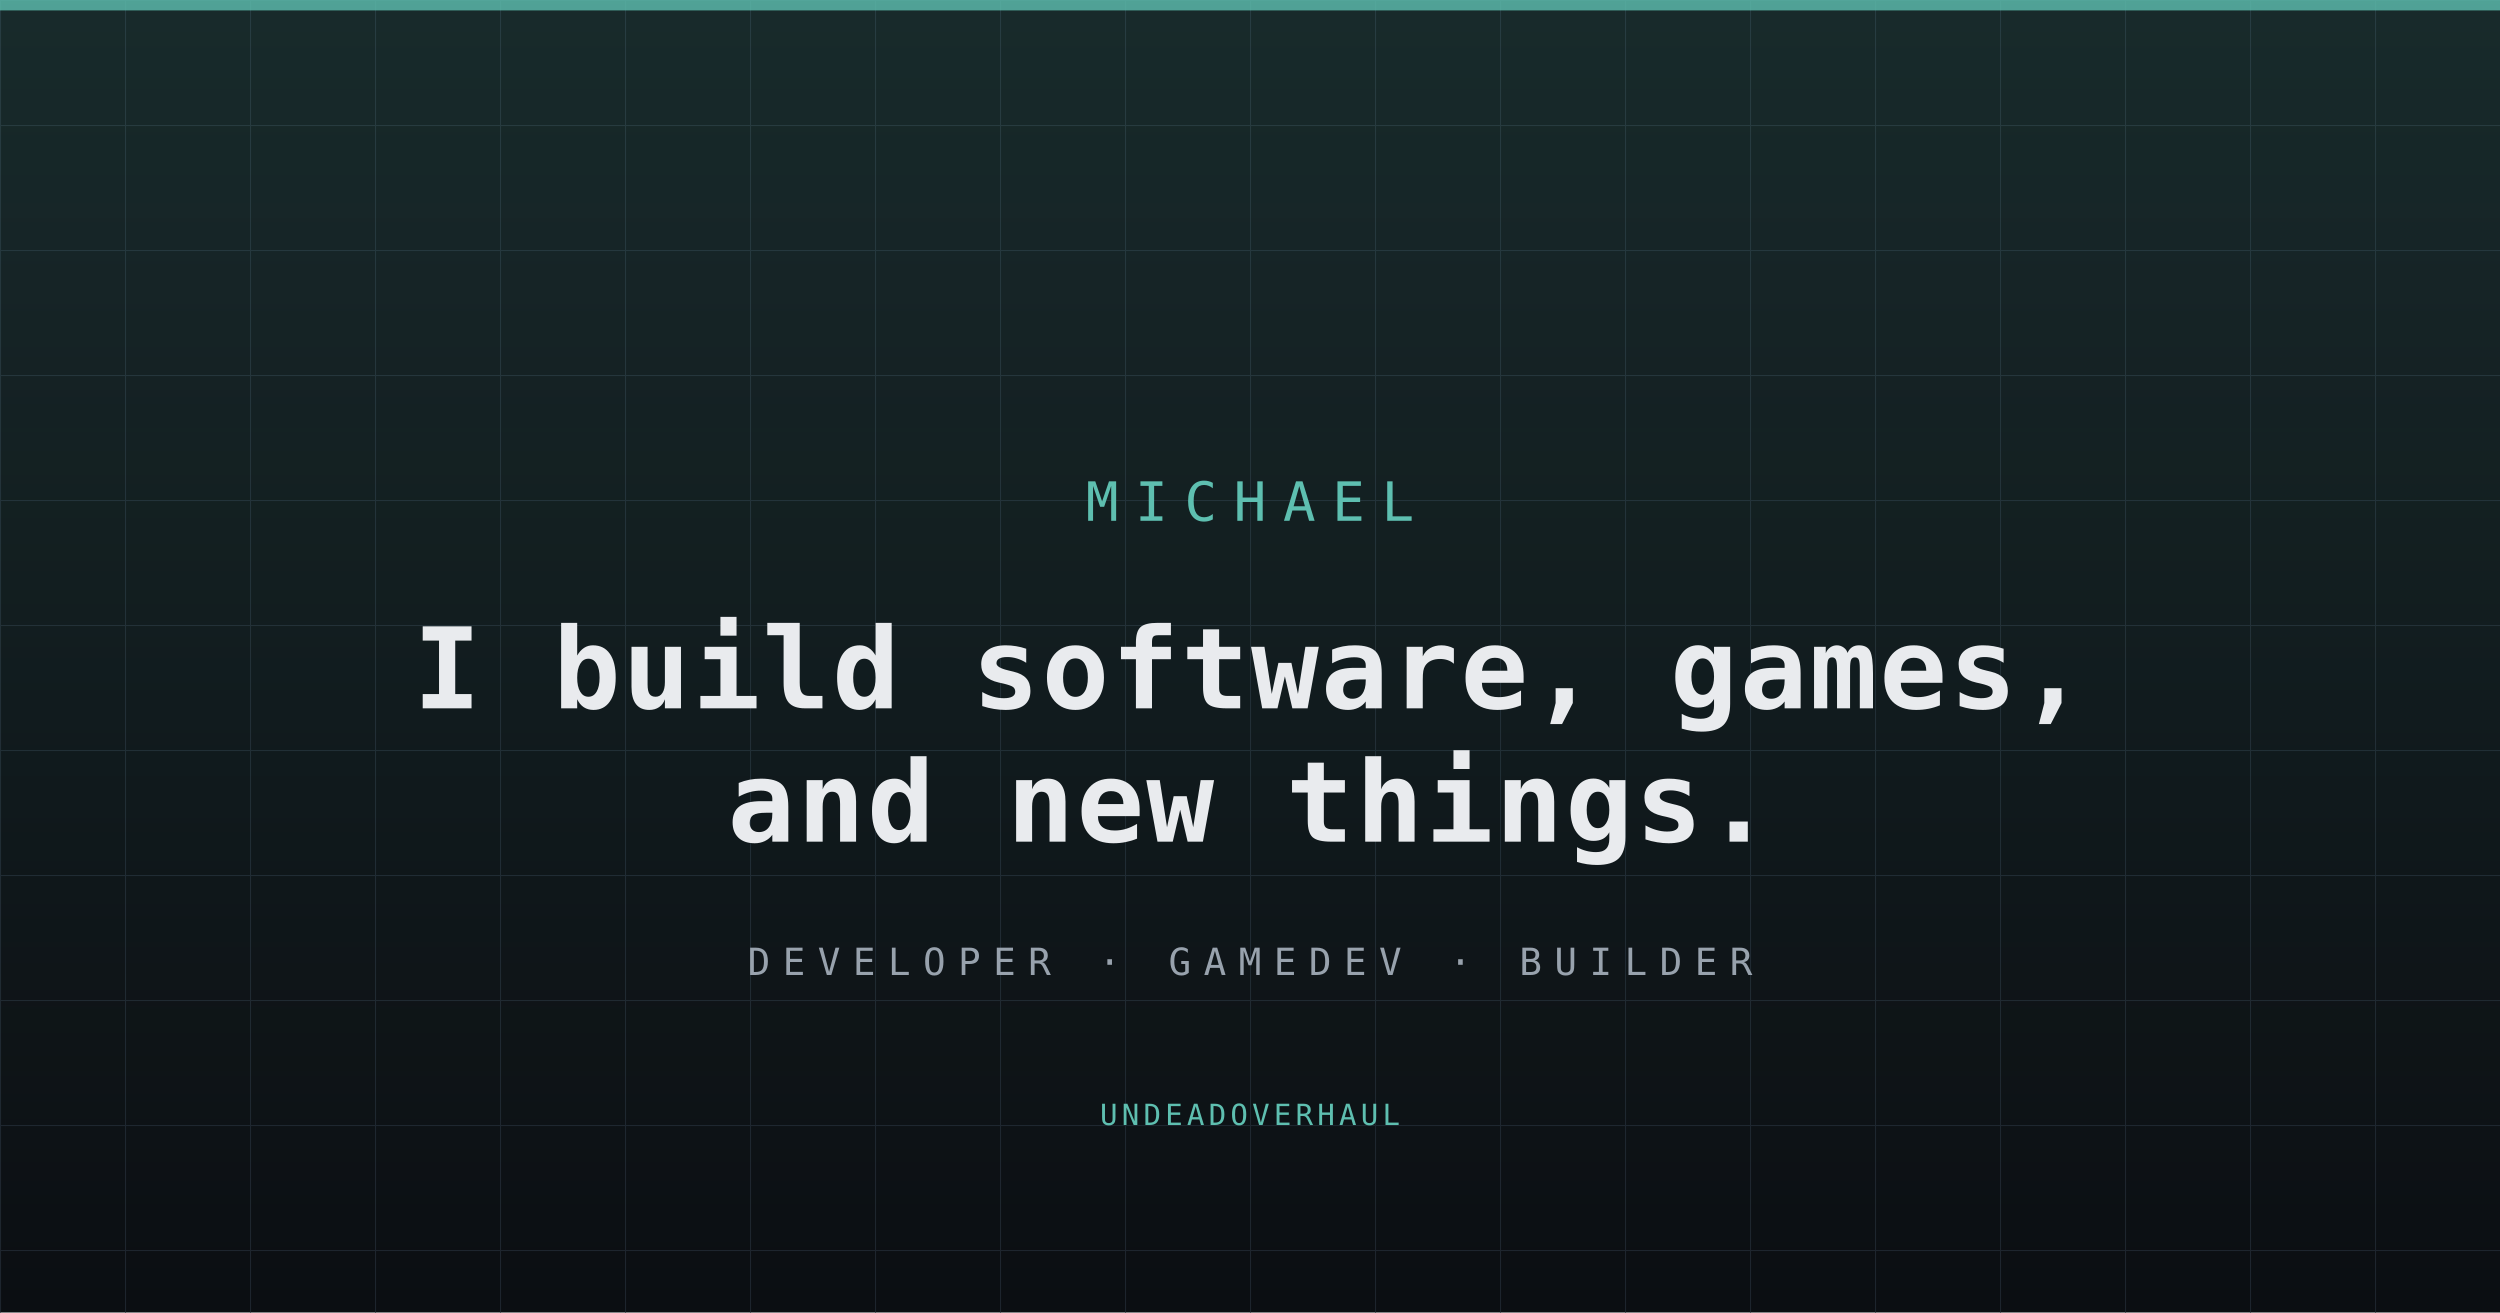
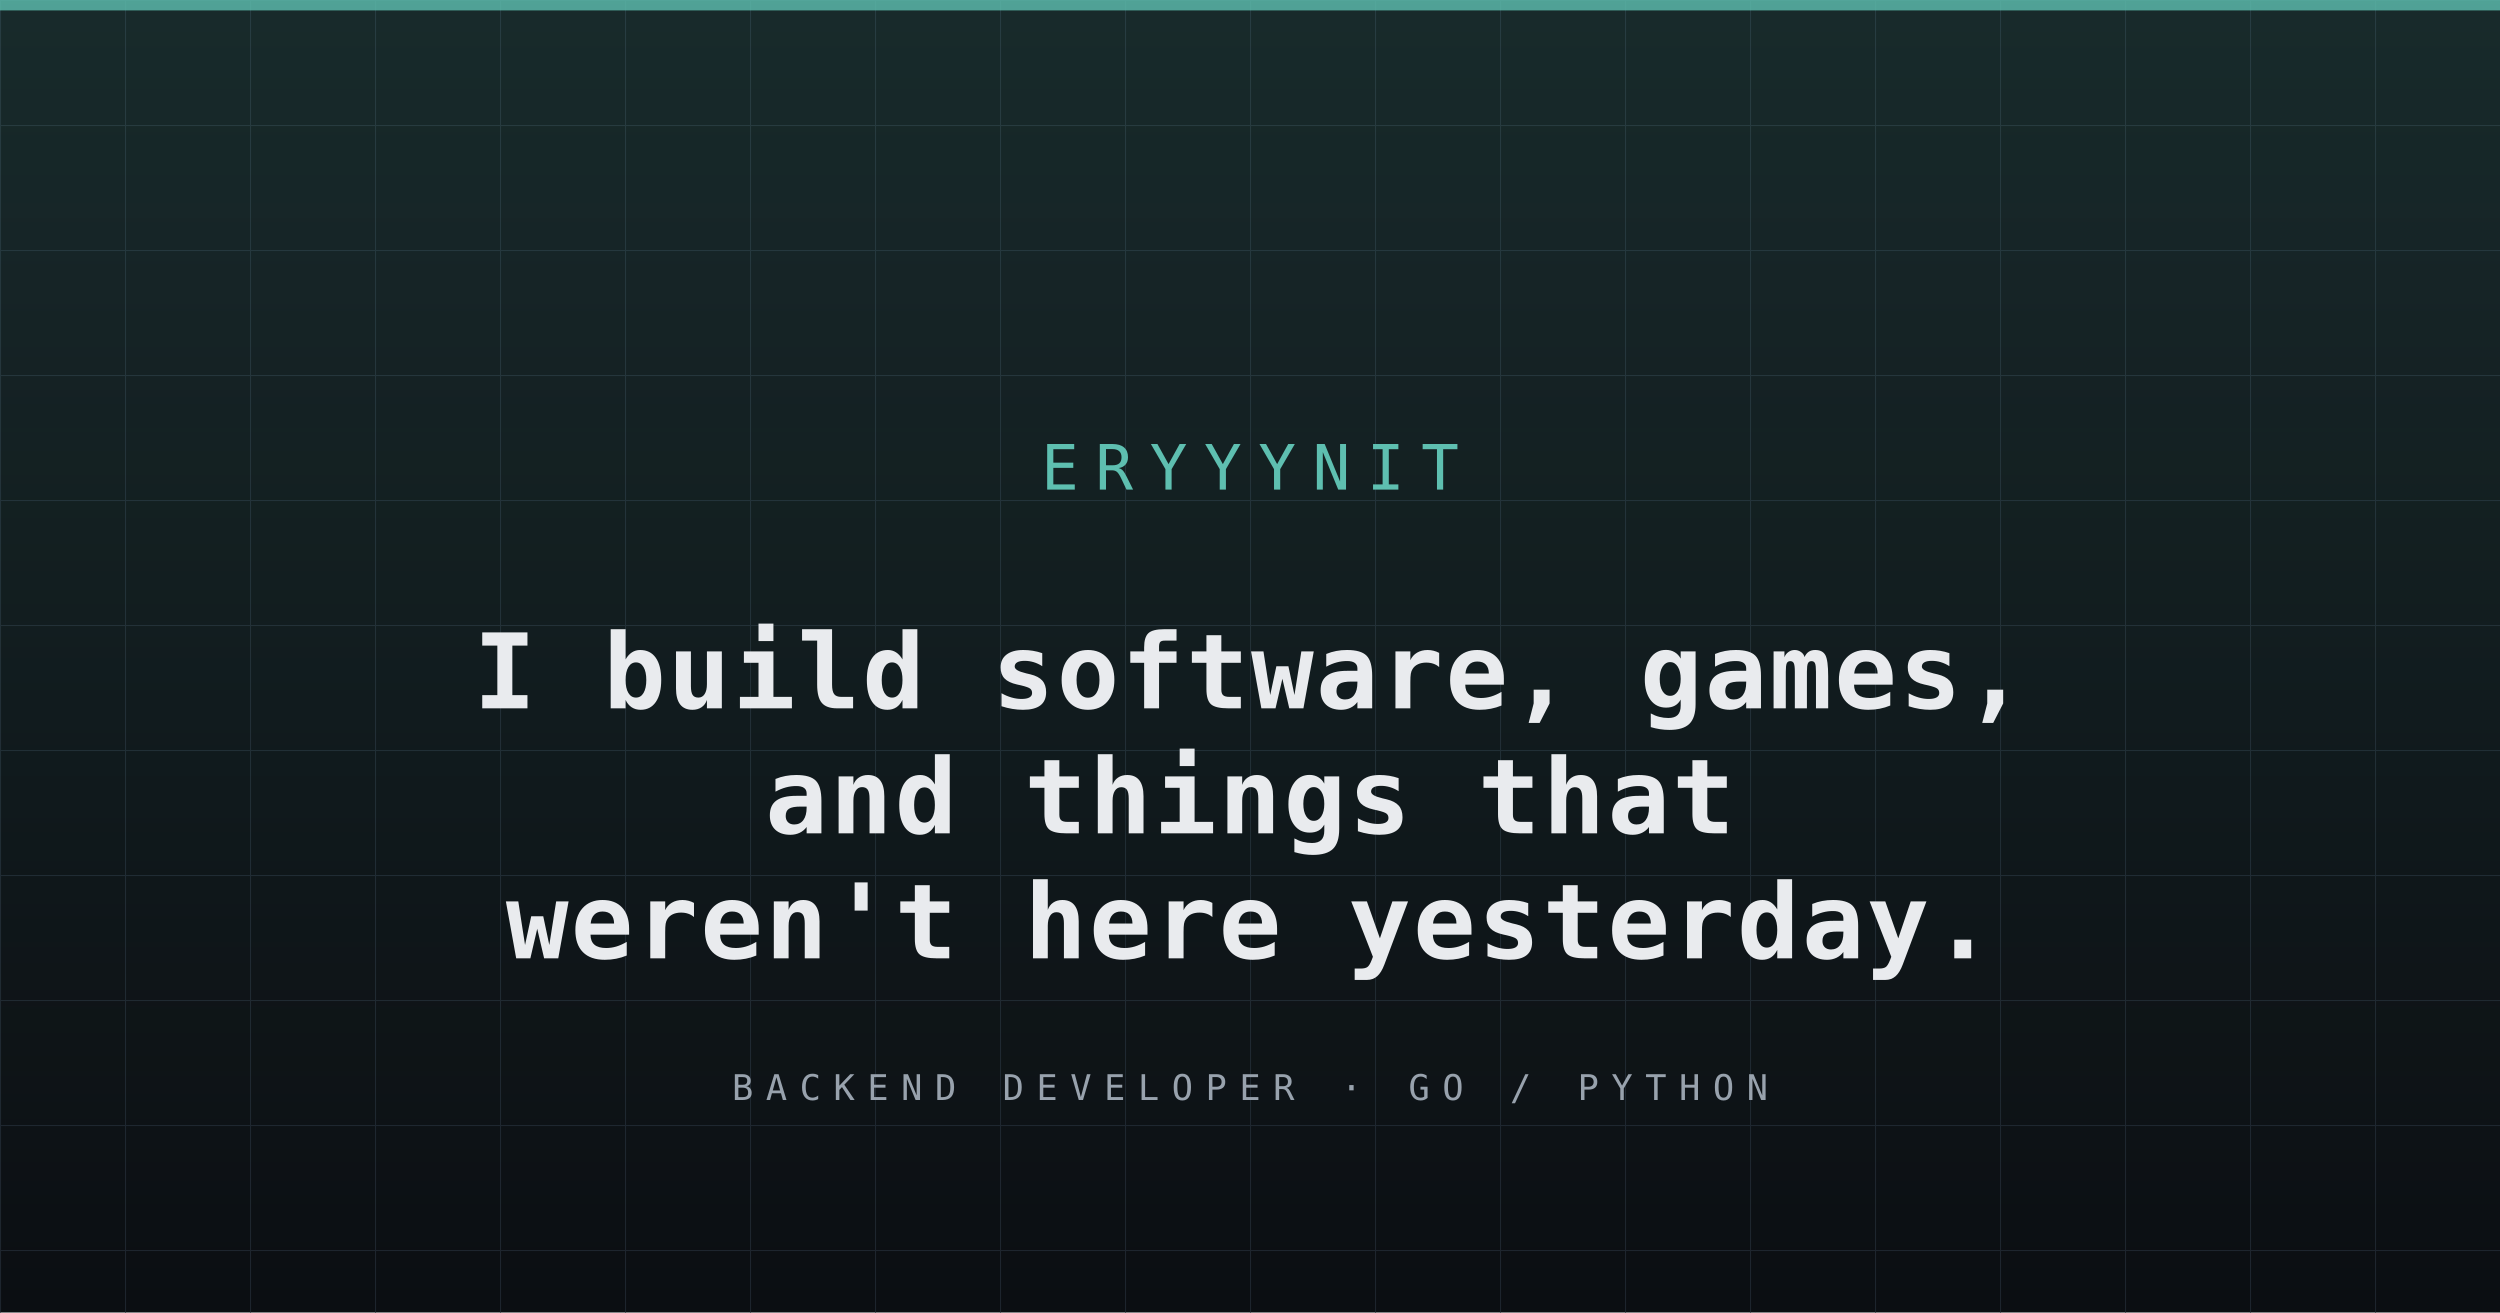
<svg xmlns="http://www.w3.org/2000/svg" width="1200" height="630" viewBox="0 0 1200 630" role="img" aria-labelledby="t d">
  <defs>
    <pattern id="grid" width="60" height="60" patternUnits="userSpaceOnUse">
      <path d="M60 0H0V60" fill="none" stroke="#1d242d" stroke-width="1" />
    </pattern>
    <linearGradient id="glow" x1="0" y1="0" x2="0" y2="1">
      <stop offset="0" stop-color="#5ebfb0" stop-opacity="0.16" />
      <stop offset="1" stop-color="#5ebfb0" stop-opacity="0" />
    </linearGradient>
  </defs>
  <rect width="1200" height="630" fill="#0b0e12" />
  <rect width="1200" height="630" fill="url(#grid)" />
  <rect width="1200" height="630" fill="url(#glow)" />
  <rect y="0" width="1200" height="5" fill="#5ebfb0" opacity="0.8" />
-   <text x="600" y="250" text-anchor="middle" font-family="ui-monospace, Menlo, Consolas, monospace" font-size="26" letter-spacing="8" fill="#5ebfb0">MICHAEL</text>
-   <text x="600" y="340" text-anchor="middle" font-family="ui-monospace, Menlo, Consolas, monospace" font-size="54" font-weight="700" letter-spacing="1" fill="#e9ebee">I build software, games,</text>
-   <text x="600" y="404" text-anchor="middle" font-family="ui-monospace, Menlo, Consolas, monospace" font-size="54" font-weight="700" letter-spacing="1" fill="#e9ebee">and new things.</text>
-   <text x="600" y="468" text-anchor="middle" font-family="ui-monospace, Menlo, Consolas, monospace" font-size="18" letter-spacing="6" fill="#98a2ad">DEVELOPER · GAMEDEV · BUILDER</text>
-   <text x="600" y="540" text-anchor="middle" font-family="ui-monospace, Menlo, Consolas, monospace" font-size="14" letter-spacing="2" fill="#5ebfb0">UNDEADOVERHAUL</text>
+   <text x="600" y="235" text-anchor="middle" font-family="ui-monospace, Menlo, Consolas, monospace" font-size="30" letter-spacing="8" fill="#5ebfb0">ERYYYNIT</text>
+   <text x="600" y="340" text-anchor="middle" font-family="ui-monospace, Menlo, Consolas, monospace" font-size="50" font-weight="700" letter-spacing="1" fill="#e9ebee">I build software, games,</text>
+   <text x="600" y="400" text-anchor="middle" font-family="ui-monospace, Menlo, Consolas, monospace" font-size="50" font-weight="700" letter-spacing="1" fill="#e9ebee">and things that</text>
+   <text x="600" y="460" text-anchor="middle" font-family="ui-monospace, Menlo, Consolas, monospace" font-size="50" font-weight="700" letter-spacing="1" fill="#e9ebee">weren't here yesterday.</text>
+   <text x="600" y="528" text-anchor="middle" font-family="ui-monospace, Menlo, Consolas, monospace" font-size="17" letter-spacing="6" fill="#98a2ad">BACKEND DEVELOPER · GO / PYTHON</text>
</svg>
